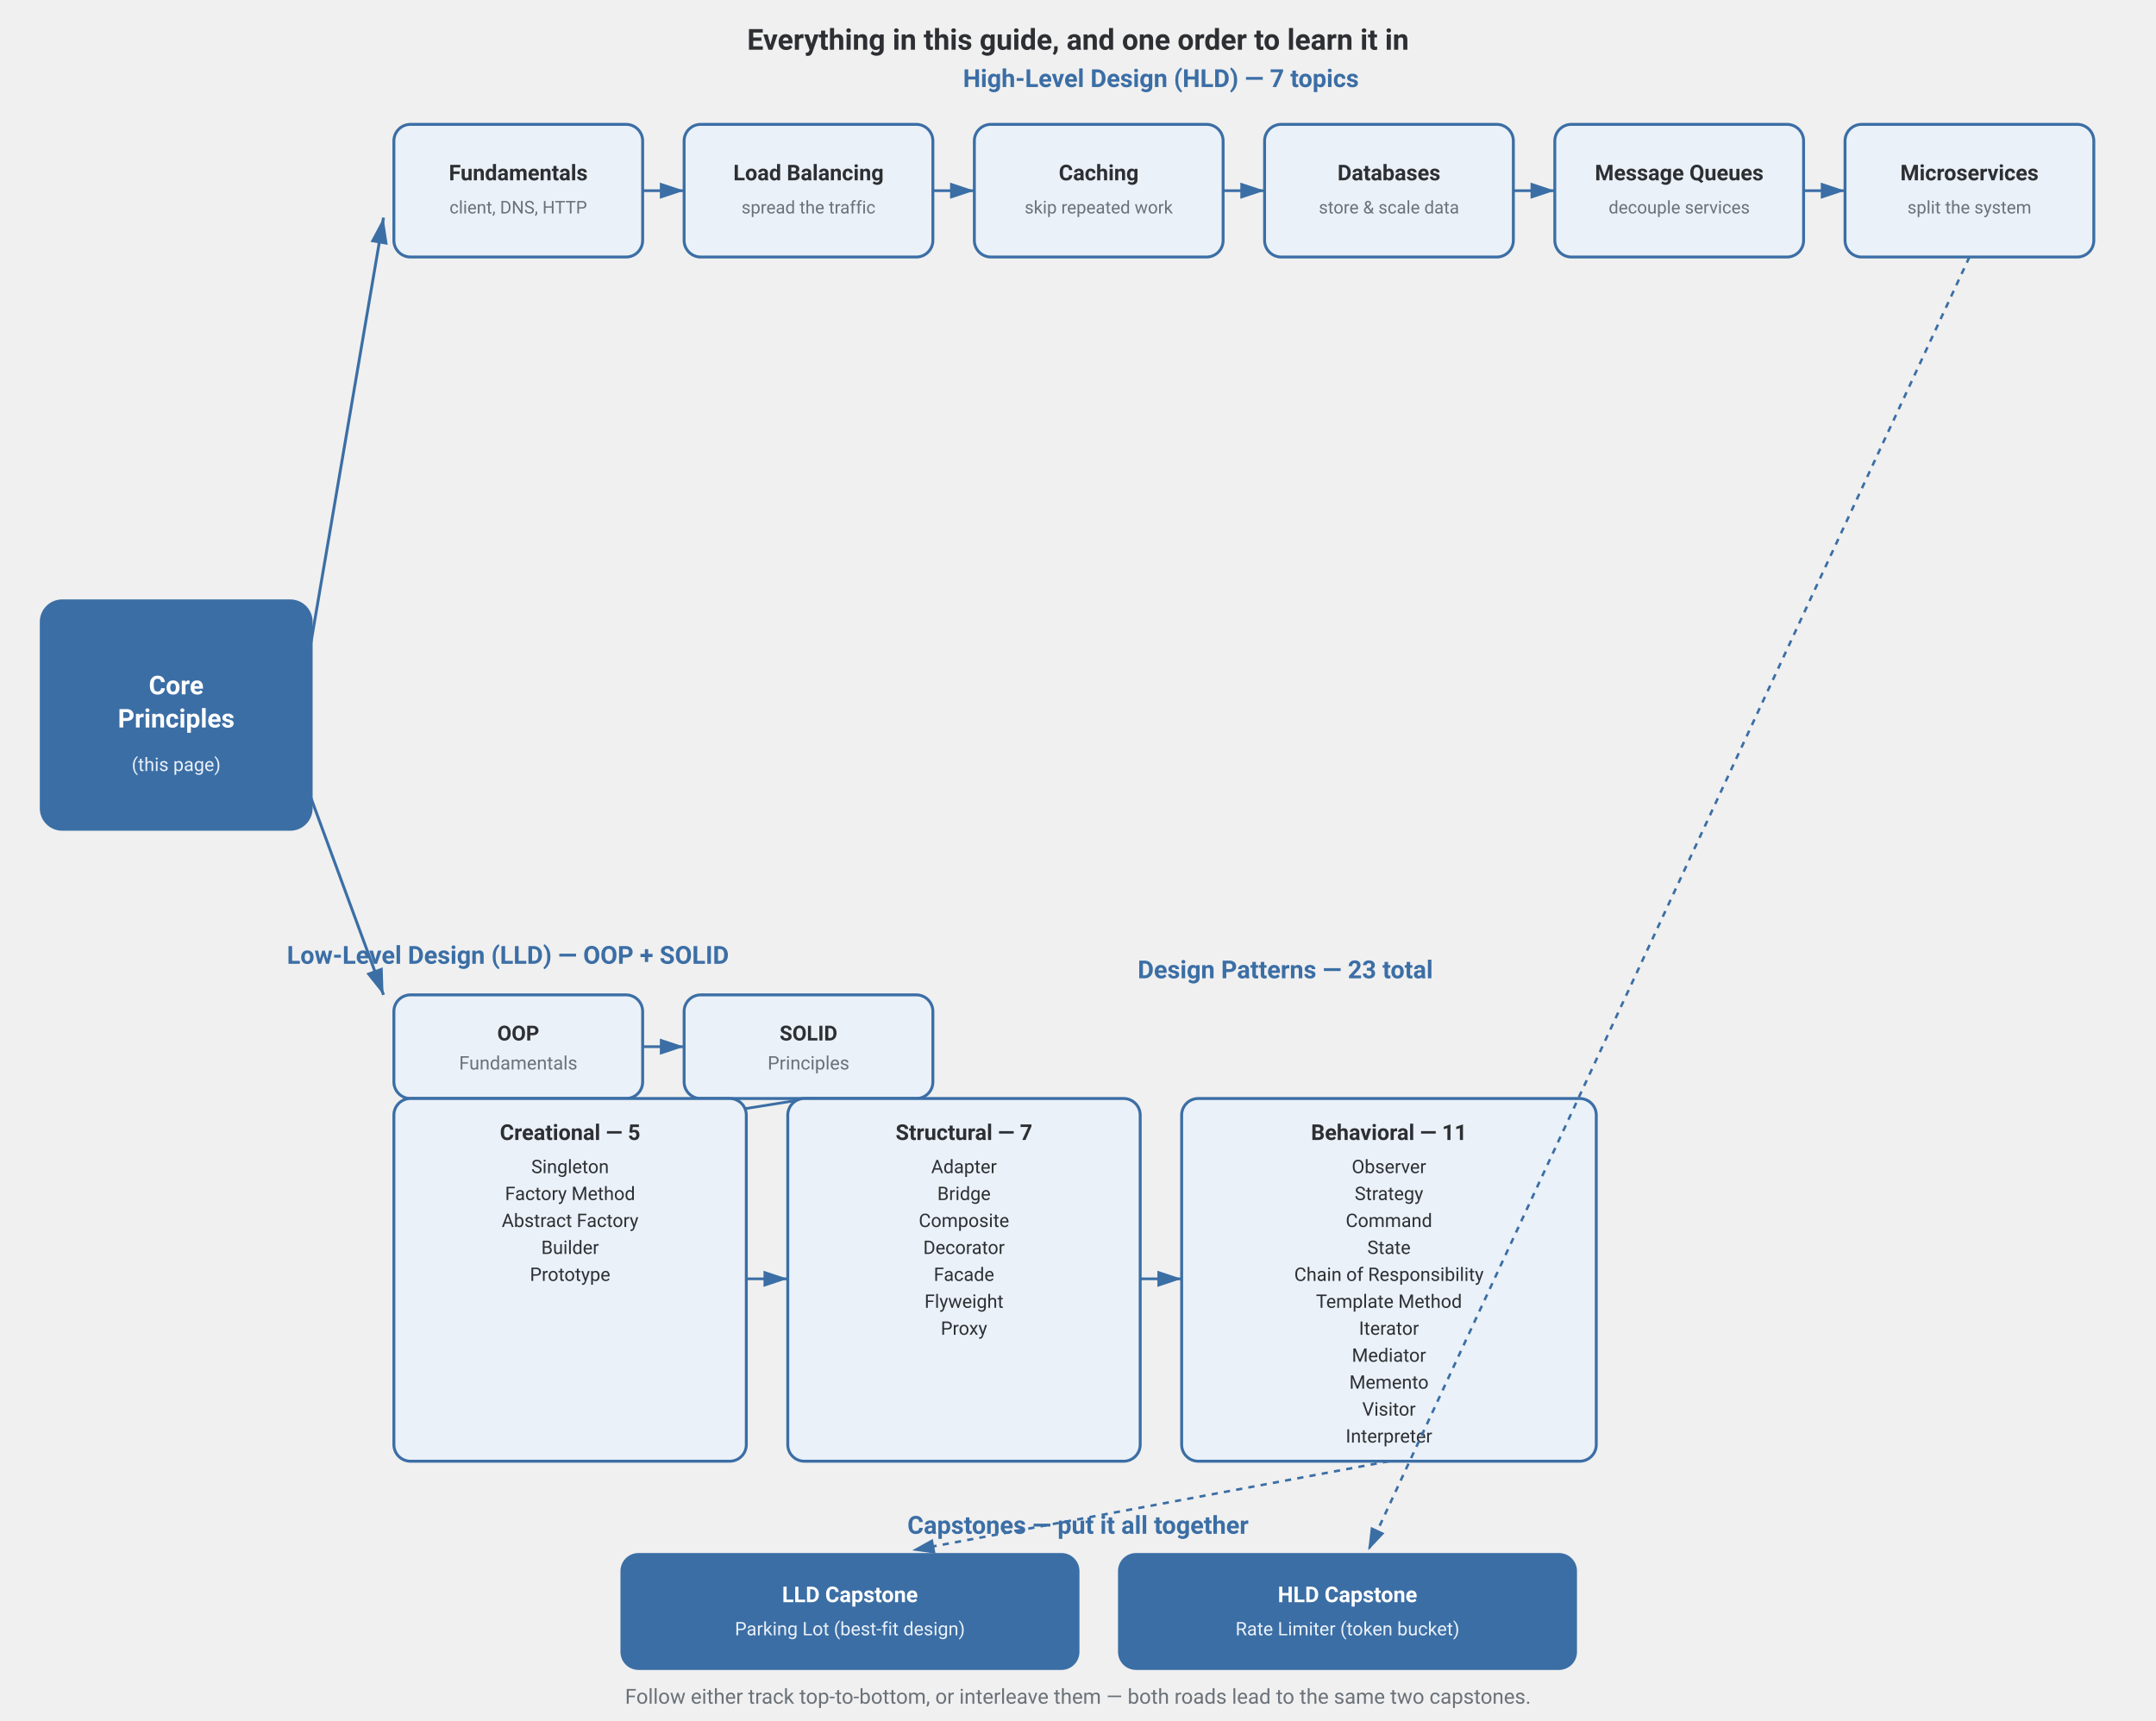
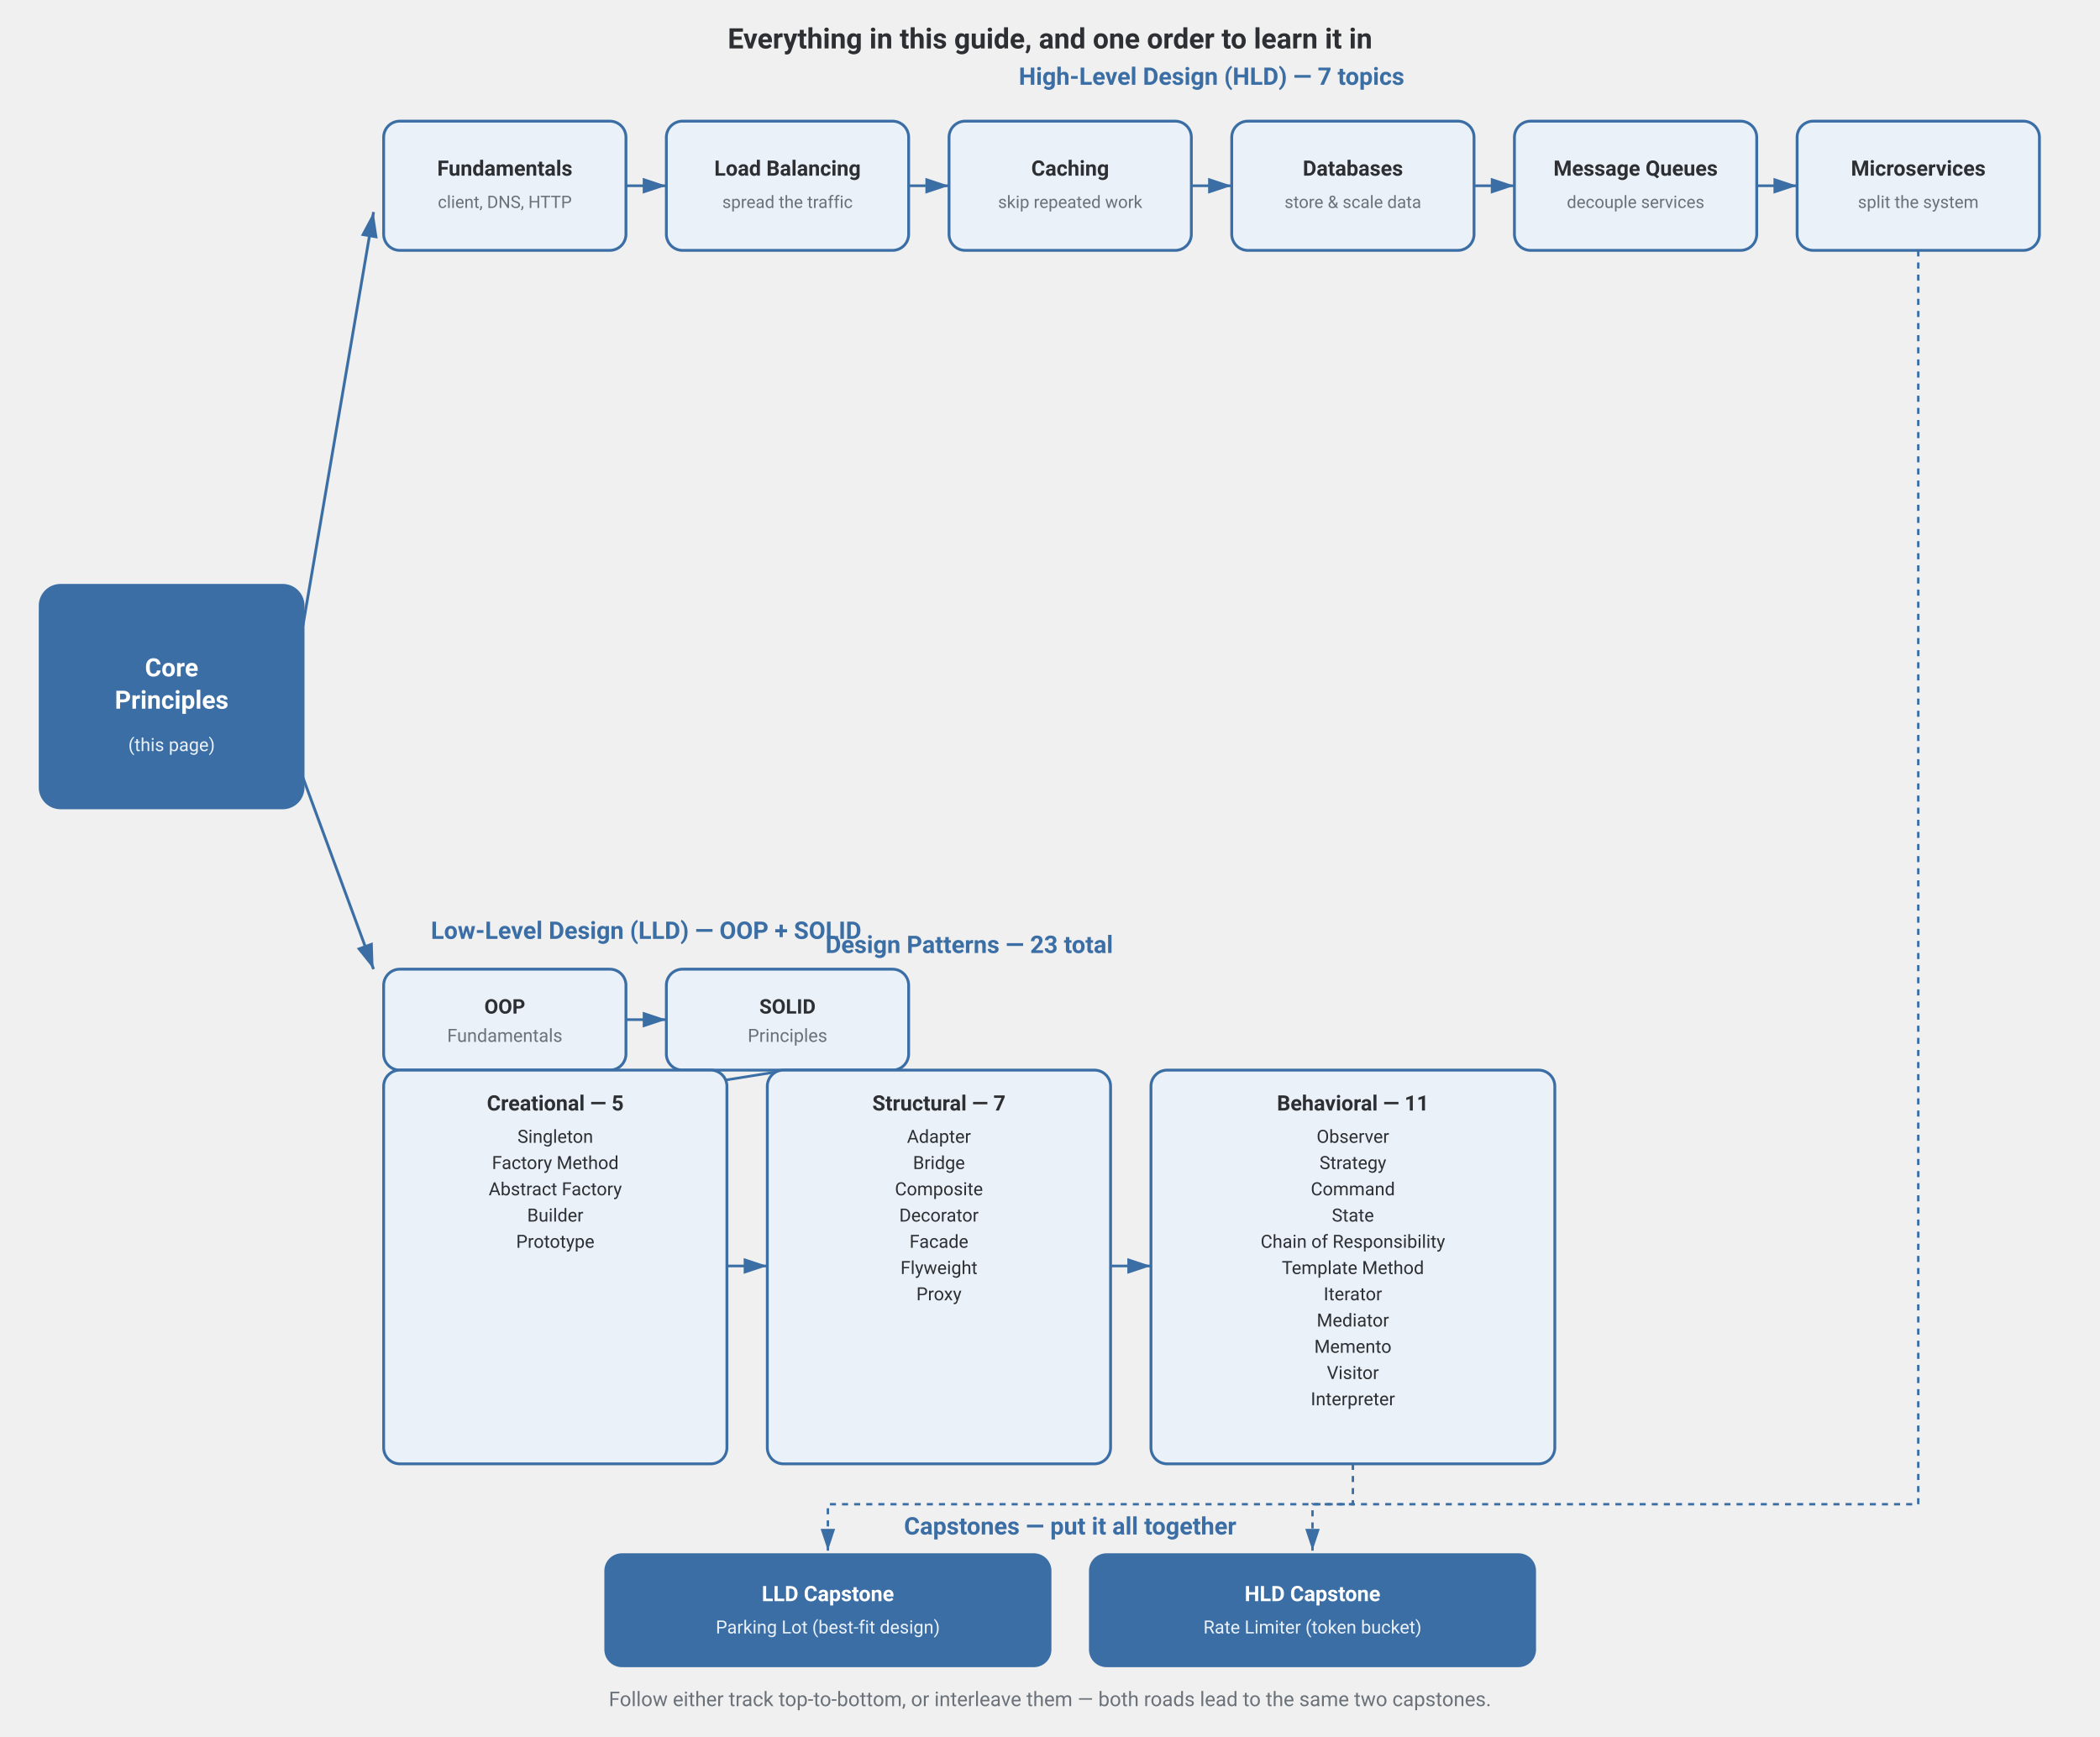
- <svg xmlns="http://www.w3.org/2000/svg" viewBox="0 0 1040 830" font-family="-apple-system, Segoe UI, Roboto, Arial, sans-serif">
+ <svg xmlns="http://www.w3.org/2000/svg" viewBox="0 0 1040 860" font-family="-apple-system, Segoe UI, Roboto, Arial, sans-serif">
  <defs>
    <marker id="lpArrow" markerWidth="10" markerHeight="10" refX="9" refY="3" orient="auto" markerUnits="strokeWidth">
      <path d="M0,0 L0,6 L9,3 z" fill="#3b6ea5" />
    </marker>
  </defs>
  <text x="520" y="24" text-anchor="middle" font-size="14" font-weight="700" fill="#2d2f33">Everything in this guide, and one order to learn it in</text>
  <rect x="20" y="290" width="130" height="110" rx="10" fill="#3b6ea5" stroke="#3b6ea5" stroke-width="1.6" />
  <text x="85" y="335" text-anchor="middle" font-size="12.5" font-weight="700" fill="#ffffff">Core</text>
  <text x="85" y="351" text-anchor="middle" font-size="12.5" font-weight="700" fill="#ffffff">Principles</text>
  <text x="85" y="372" text-anchor="middle" font-size="9" fill="#eaf1f8">(this page)</text>
  <line x1="150" y1="310" x2="185" y2="105" stroke="#3b6ea5" stroke-width="1.4" marker-end="url(#lpArrow)" />
  <line x1="150" y1="385" x2="185" y2="480" stroke="#3b6ea5" stroke-width="1.4" marker-end="url(#lpArrow)" />
-   <text x="560" y="42" text-anchor="middle" font-size="12" font-weight="700" fill="#3b6ea5">High-Level Design (HLD) — 7 topics</text>
+   <text x="600" y="42" text-anchor="middle" font-size="12" font-weight="700" fill="#3b6ea5">High-Level Design (HLD) — 7 topics</text>
  <rect x="190" y="60" width="120" height="64" rx="8" fill="#eaf1f8" stroke="#3b6ea5" stroke-width="1.4" />
  <text x="250" y="87" text-anchor="middle" font-size="10.5" font-weight="600" fill="#2d2f33">Fundamentals</text>
  <text x="250" y="103" text-anchor="middle" font-size="8.5" fill="#6a7178">client, DNS, HTTP</text>
  <rect x="330" y="60" width="120" height="64" rx="8" fill="#eaf1f8" stroke="#3b6ea5" stroke-width="1.4" />
  <text x="390" y="87" text-anchor="middle" font-size="10.5" font-weight="600" fill="#2d2f33">Load Balancing</text>
  <text x="390" y="103" text-anchor="middle" font-size="8.5" fill="#6a7178">spread the traffic</text>
  <rect x="470" y="60" width="120" height="64" rx="8" fill="#eaf1f8" stroke="#3b6ea5" stroke-width="1.4" />
  <text x="530" y="87" text-anchor="middle" font-size="10.5" font-weight="600" fill="#2d2f33">Caching</text>
  <text x="530" y="103" text-anchor="middle" font-size="8.5" fill="#6a7178">skip repeated work</text>
  <rect x="610" y="60" width="120" height="64" rx="8" fill="#eaf1f8" stroke="#3b6ea5" stroke-width="1.4" />
  <text x="670" y="87" text-anchor="middle" font-size="10.5" font-weight="600" fill="#2d2f33">Databases</text>
  <text x="670" y="103" text-anchor="middle" font-size="8.5" fill="#6a7178">store &amp; scale data</text>
  <rect x="750" y="60" width="120" height="64" rx="8" fill="#eaf1f8" stroke="#3b6ea5" stroke-width="1.4" />
  <text x="810" y="87" text-anchor="middle" font-size="10.5" font-weight="600" fill="#2d2f33">Message Queues</text>
  <text x="810" y="103" text-anchor="middle" font-size="8.5" fill="#6a7178">decouple services</text>
  <rect x="890" y="60" width="120" height="64" rx="8" fill="#eaf1f8" stroke="#3b6ea5" stroke-width="1.4" />
  <text x="950" y="87" text-anchor="middle" font-size="10.5" font-weight="600" fill="#2d2f33">Microservices</text>
  <text x="950" y="103" text-anchor="middle" font-size="8.5" fill="#6a7178">split the system</text>
  <line x1="310" y1="92" x2="330" y2="92" stroke="#3b6ea5" stroke-width="1.3" marker-end="url(#lpArrow)" />
  <line x1="450" y1="92" x2="470" y2="92" stroke="#3b6ea5" stroke-width="1.3" marker-end="url(#lpArrow)" />
  <line x1="590" y1="92" x2="610" y2="92" stroke="#3b6ea5" stroke-width="1.3" marker-end="url(#lpArrow)" />
  <line x1="730" y1="92" x2="750" y2="92" stroke="#3b6ea5" stroke-width="1.3" marker-end="url(#lpArrow)" />
  <line x1="870" y1="92" x2="890" y2="92" stroke="#3b6ea5" stroke-width="1.3" marker-end="url(#lpArrow)" />
-   <text x="245" y="465" text-anchor="middle" font-size="12" font-weight="700" fill="#3b6ea5">Low-Level Design (LLD) — OOP + SOLID</text>
+   <text x="320" y="465" text-anchor="middle" font-size="12" font-weight="700" fill="#3b6ea5">Low-Level Design (LLD) — OOP + SOLID</text>
  <rect x="190" y="480" width="120" height="50" rx="8" fill="#eaf1f8" stroke="#3b6ea5" stroke-width="1.4" />
  <text x="250" y="502" text-anchor="middle" font-size="10" font-weight="600" fill="#2d2f33">OOP</text>
  <text x="250" y="516" text-anchor="middle" font-size="9" fill="#6a7178">Fundamentals</text>
  <rect x="330" y="480" width="120" height="50" rx="8" fill="#eaf1f8" stroke="#3b6ea5" stroke-width="1.4" />
  <text x="390" y="502" text-anchor="middle" font-size="10" font-weight="600" fill="#2d2f33">SOLID</text>
  <text x="390" y="516" text-anchor="middle" font-size="9" fill="#6a7178">Principles</text>
  <line x1="310" y1="505" x2="330" y2="505" stroke="#3b6ea5" stroke-width="1.3" marker-end="url(#lpArrow)" />
  <line x1="390" y1="530" x2="265" y2="550" stroke="#3b6ea5" stroke-width="1.3" marker-end="url(#lpArrow)" />
-   <text x="620" y="472" text-anchor="middle" font-size="12" font-weight="700" fill="#3b6ea5">Design Patterns — 23 total</text>
-   <rect x="190" y="530" width="170" height="175" rx="8" fill="#eaf1f8" stroke="#3b6ea5" stroke-width="1.4" />
+   <text x="480" y="472" text-anchor="middle" font-size="12" font-weight="700" fill="#3b6ea5">Design Patterns — 23 total</text>
+   <rect x="190" y="530" width="170" height="195" rx="8" fill="#eaf1f8" stroke="#3b6ea5" stroke-width="1.4" />
  <text x="275" y="550" text-anchor="middle" font-size="10.5" font-weight="700" fill="#2d2f33">Creational — 5</text>
  <text x="275" y="566" text-anchor="middle" font-size="9" fill="#2d2f33">Singleton</text>
  <text x="275" y="579" text-anchor="middle" font-size="9" fill="#2d2f33">Factory Method</text>
  <text x="275" y="592" text-anchor="middle" font-size="9" fill="#2d2f33">Abstract Factory</text>
  <text x="275" y="605" text-anchor="middle" font-size="9" fill="#2d2f33">Builder</text>
  <text x="275" y="618" text-anchor="middle" font-size="9" fill="#2d2f33">Prototype</text>
-   <rect x="380" y="530" width="170" height="175" rx="8" fill="#eaf1f8" stroke="#3b6ea5" stroke-width="1.4" />
+   <rect x="380" y="530" width="170" height="195" rx="8" fill="#eaf1f8" stroke="#3b6ea5" stroke-width="1.4" />
  <text x="465" y="550" text-anchor="middle" font-size="10.5" font-weight="700" fill="#2d2f33">Structural — 7</text>
  <text x="465" y="566" text-anchor="middle" font-size="9" fill="#2d2f33">Adapter</text>
  <text x="465" y="579" text-anchor="middle" font-size="9" fill="#2d2f33">Bridge</text>
  <text x="465" y="592" text-anchor="middle" font-size="9" fill="#2d2f33">Composite</text>
  <text x="465" y="605" text-anchor="middle" font-size="9" fill="#2d2f33">Decorator</text>
  <text x="465" y="618" text-anchor="middle" font-size="9" fill="#2d2f33">Facade</text>
  <text x="465" y="631" text-anchor="middle" font-size="9" fill="#2d2f33">Flyweight</text>
  <text x="465" y="644" text-anchor="middle" font-size="9" fill="#2d2f33">Proxy</text>
-   <rect x="570" y="530" width="200" height="175" rx="8" fill="#eaf1f8" stroke="#3b6ea5" stroke-width="1.4" />
+   <rect x="570" y="530" width="200" height="195" rx="8" fill="#eaf1f8" stroke="#3b6ea5" stroke-width="1.4" />
  <text x="670" y="550" text-anchor="middle" font-size="10.5" font-weight="700" fill="#2d2f33">Behavioral — 11</text>
  <text x="670" y="566" text-anchor="middle" font-size="9" fill="#2d2f33">Observer</text>
  <text x="670" y="579" text-anchor="middle" font-size="9" fill="#2d2f33">Strategy</text>
  <text x="670" y="592" text-anchor="middle" font-size="9" fill="#2d2f33">Command</text>
  <text x="670" y="605" text-anchor="middle" font-size="9" fill="#2d2f33">State</text>
  <text x="670" y="618" text-anchor="middle" font-size="9" fill="#2d2f33">Chain of Responsibility</text>
  <text x="670" y="631" text-anchor="middle" font-size="9" fill="#2d2f33">Template Method</text>
  <text x="670" y="644" text-anchor="middle" font-size="9" fill="#2d2f33">Iterator</text>
  <text x="670" y="657" text-anchor="middle" font-size="9" fill="#2d2f33">Mediator</text>
  <text x="670" y="670" text-anchor="middle" font-size="9" fill="#2d2f33">Memento</text>
  <text x="670" y="683" text-anchor="middle" font-size="9" fill="#2d2f33">Visitor</text>
  <text x="670" y="696" text-anchor="middle" font-size="9" fill="#2d2f33">Interpreter</text>
-   <line x1="360" y1="617" x2="380" y2="617" stroke="#3b6ea5" stroke-width="1.3" marker-end="url(#lpArrow)" />
-   <line x1="550" y1="617" x2="570" y2="617" stroke="#3b6ea5" stroke-width="1.3" marker-end="url(#lpArrow)" />
-   <text x="520" y="740" text-anchor="middle" font-size="12" font-weight="700" fill="#3b6ea5">Capstones — put it all together</text>
-   <rect x="300" y="750" width="220" height="55" rx="8" fill="#3b6ea5" stroke="#3b6ea5" stroke-width="1.4" />
-   <text x="410" y="773" text-anchor="middle" font-size="10.5" font-weight="600" fill="#ffffff">LLD Capstone</text>
-   <text x="410" y="789" text-anchor="middle" font-size="9" fill="#eaf1f8">Parking Lot (best-fit design)</text>
-   <rect x="540" y="750" width="220" height="55" rx="8" fill="#3b6ea5" stroke="#3b6ea5" stroke-width="1.4" />
-   <text x="650" y="773" text-anchor="middle" font-size="10.5" font-weight="600" fill="#ffffff">HLD Capstone</text>
-   <text x="650" y="789" text-anchor="middle" font-size="9" fill="#eaf1f8">Rate Limiter (token bucket)</text>
-   <line x1="950" y1="124" x2="660" y2="748" stroke="#3b6ea5" stroke-width="1.2" stroke-dasharray="3,3" marker-end="url(#lpArrow)" />
-   <line x1="670" y1="705" x2="440" y2="748" stroke="#3b6ea5" stroke-width="1.2" stroke-dasharray="3,3" marker-end="url(#lpArrow)" />
-   <text x="520" y="822" text-anchor="middle" font-size="10" fill="#6a7178">Follow either track top-to-bottom, or interleave them — both roads lead to the same two capstones.</text>
+   <line x1="360" y1="627" x2="380" y2="627" stroke="#3b6ea5" stroke-width="1.3" marker-end="url(#lpArrow)" />
+   <line x1="550" y1="627" x2="570" y2="627" stroke="#3b6ea5" stroke-width="1.3" marker-end="url(#lpArrow)" />
+   <text x="530" y="760" text-anchor="middle" font-size="12" font-weight="700" fill="#3b6ea5">Capstones — put it all together</text>
+   <rect x="300" y="770" width="220" height="55" rx="8" fill="#3b6ea5" stroke="#3b6ea5" stroke-width="1.4" />
+   <text x="410" y="793" text-anchor="middle" font-size="10.5" font-weight="600" fill="#ffffff">LLD Capstone</text>
+   <text x="410" y="809" text-anchor="middle" font-size="9" fill="#eaf1f8">Parking Lot (best-fit design)</text>
+   <rect x="540" y="770" width="220" height="55" rx="8" fill="#3b6ea5" stroke="#3b6ea5" stroke-width="1.4" />
+   <text x="650" y="793" text-anchor="middle" font-size="10.5" font-weight="600" fill="#ffffff">HLD Capstone</text>
+   <text x="650" y="809" text-anchor="middle" font-size="9" fill="#eaf1f8">Rate Limiter (token bucket)</text>
+   <path d="M950,124 L950,745 L650,745 L650,768" fill="none" stroke="#3b6ea5" stroke-width="1.2" stroke-dasharray="3,3" marker-end="url(#lpArrow)" />
+   <path d="M670,725 L670,745 L410,745 L410,768" fill="none" stroke="#3b6ea5" stroke-width="1.2" stroke-dasharray="3,3" marker-end="url(#lpArrow)" />
+   <text x="520" y="845" text-anchor="middle" font-size="10" fill="#6a7178">Follow either track top-to-bottom, or interleave them — both roads lead to the same two capstones.</text>
</svg>
